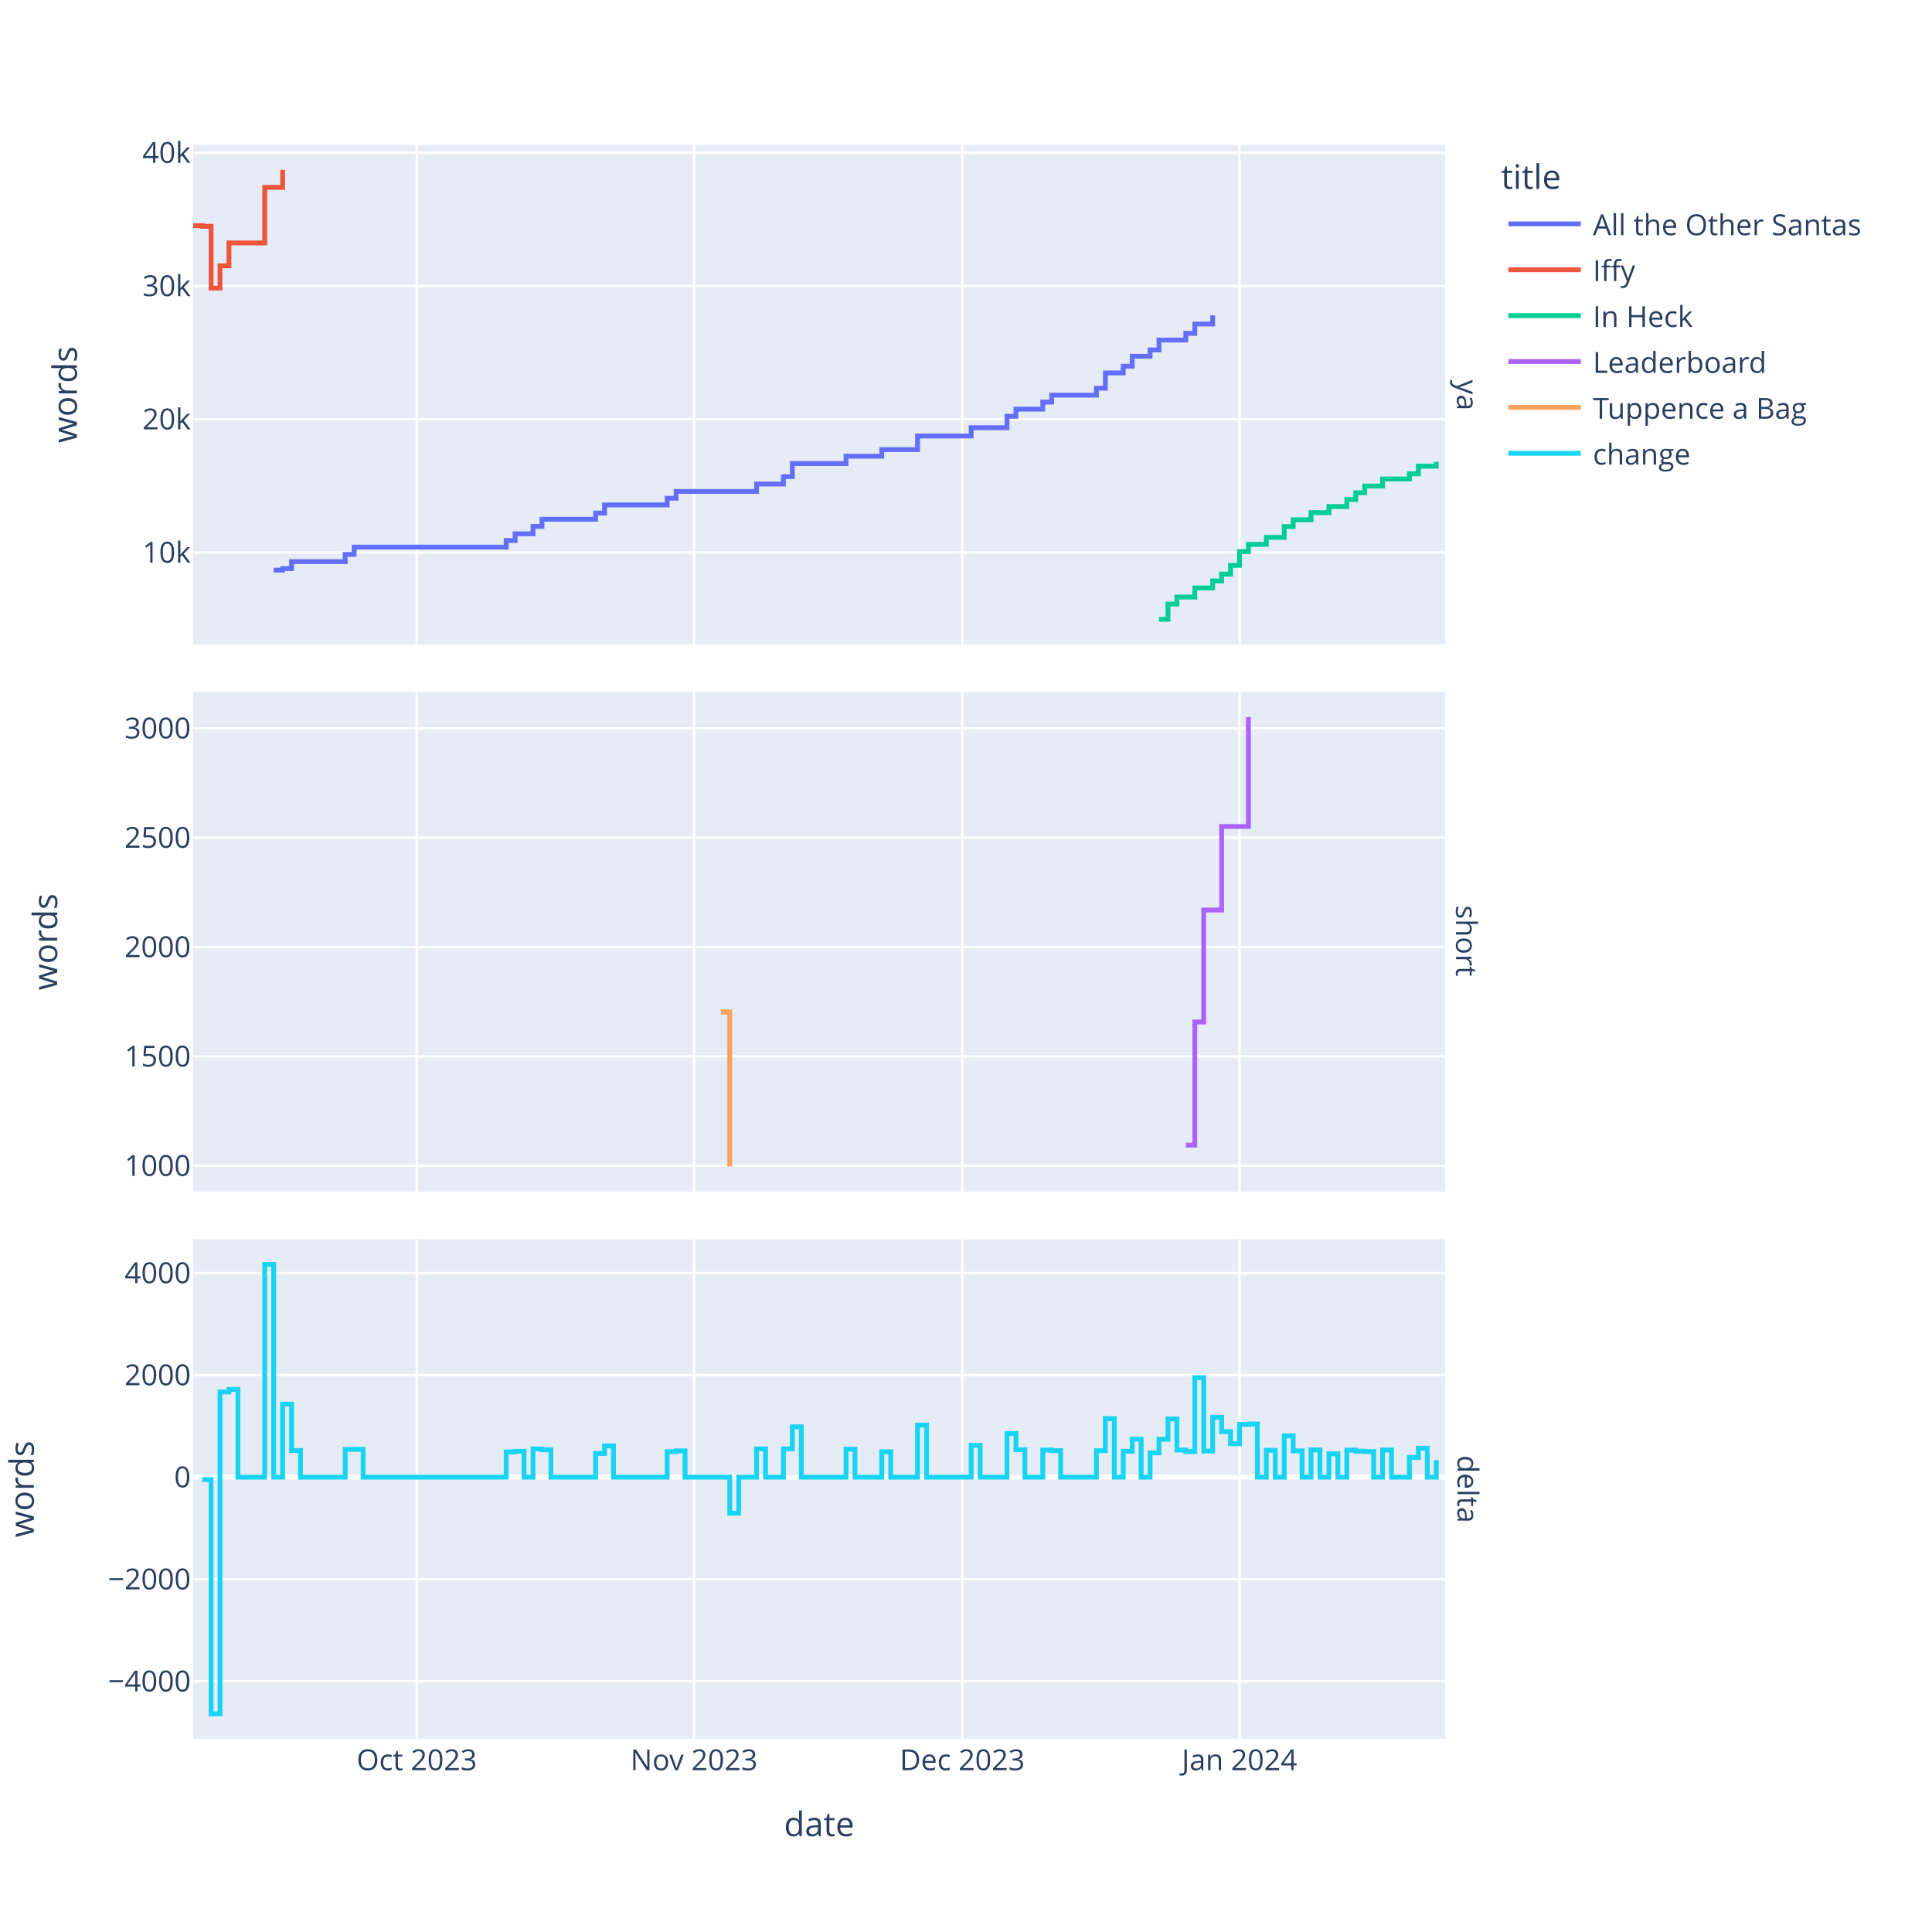
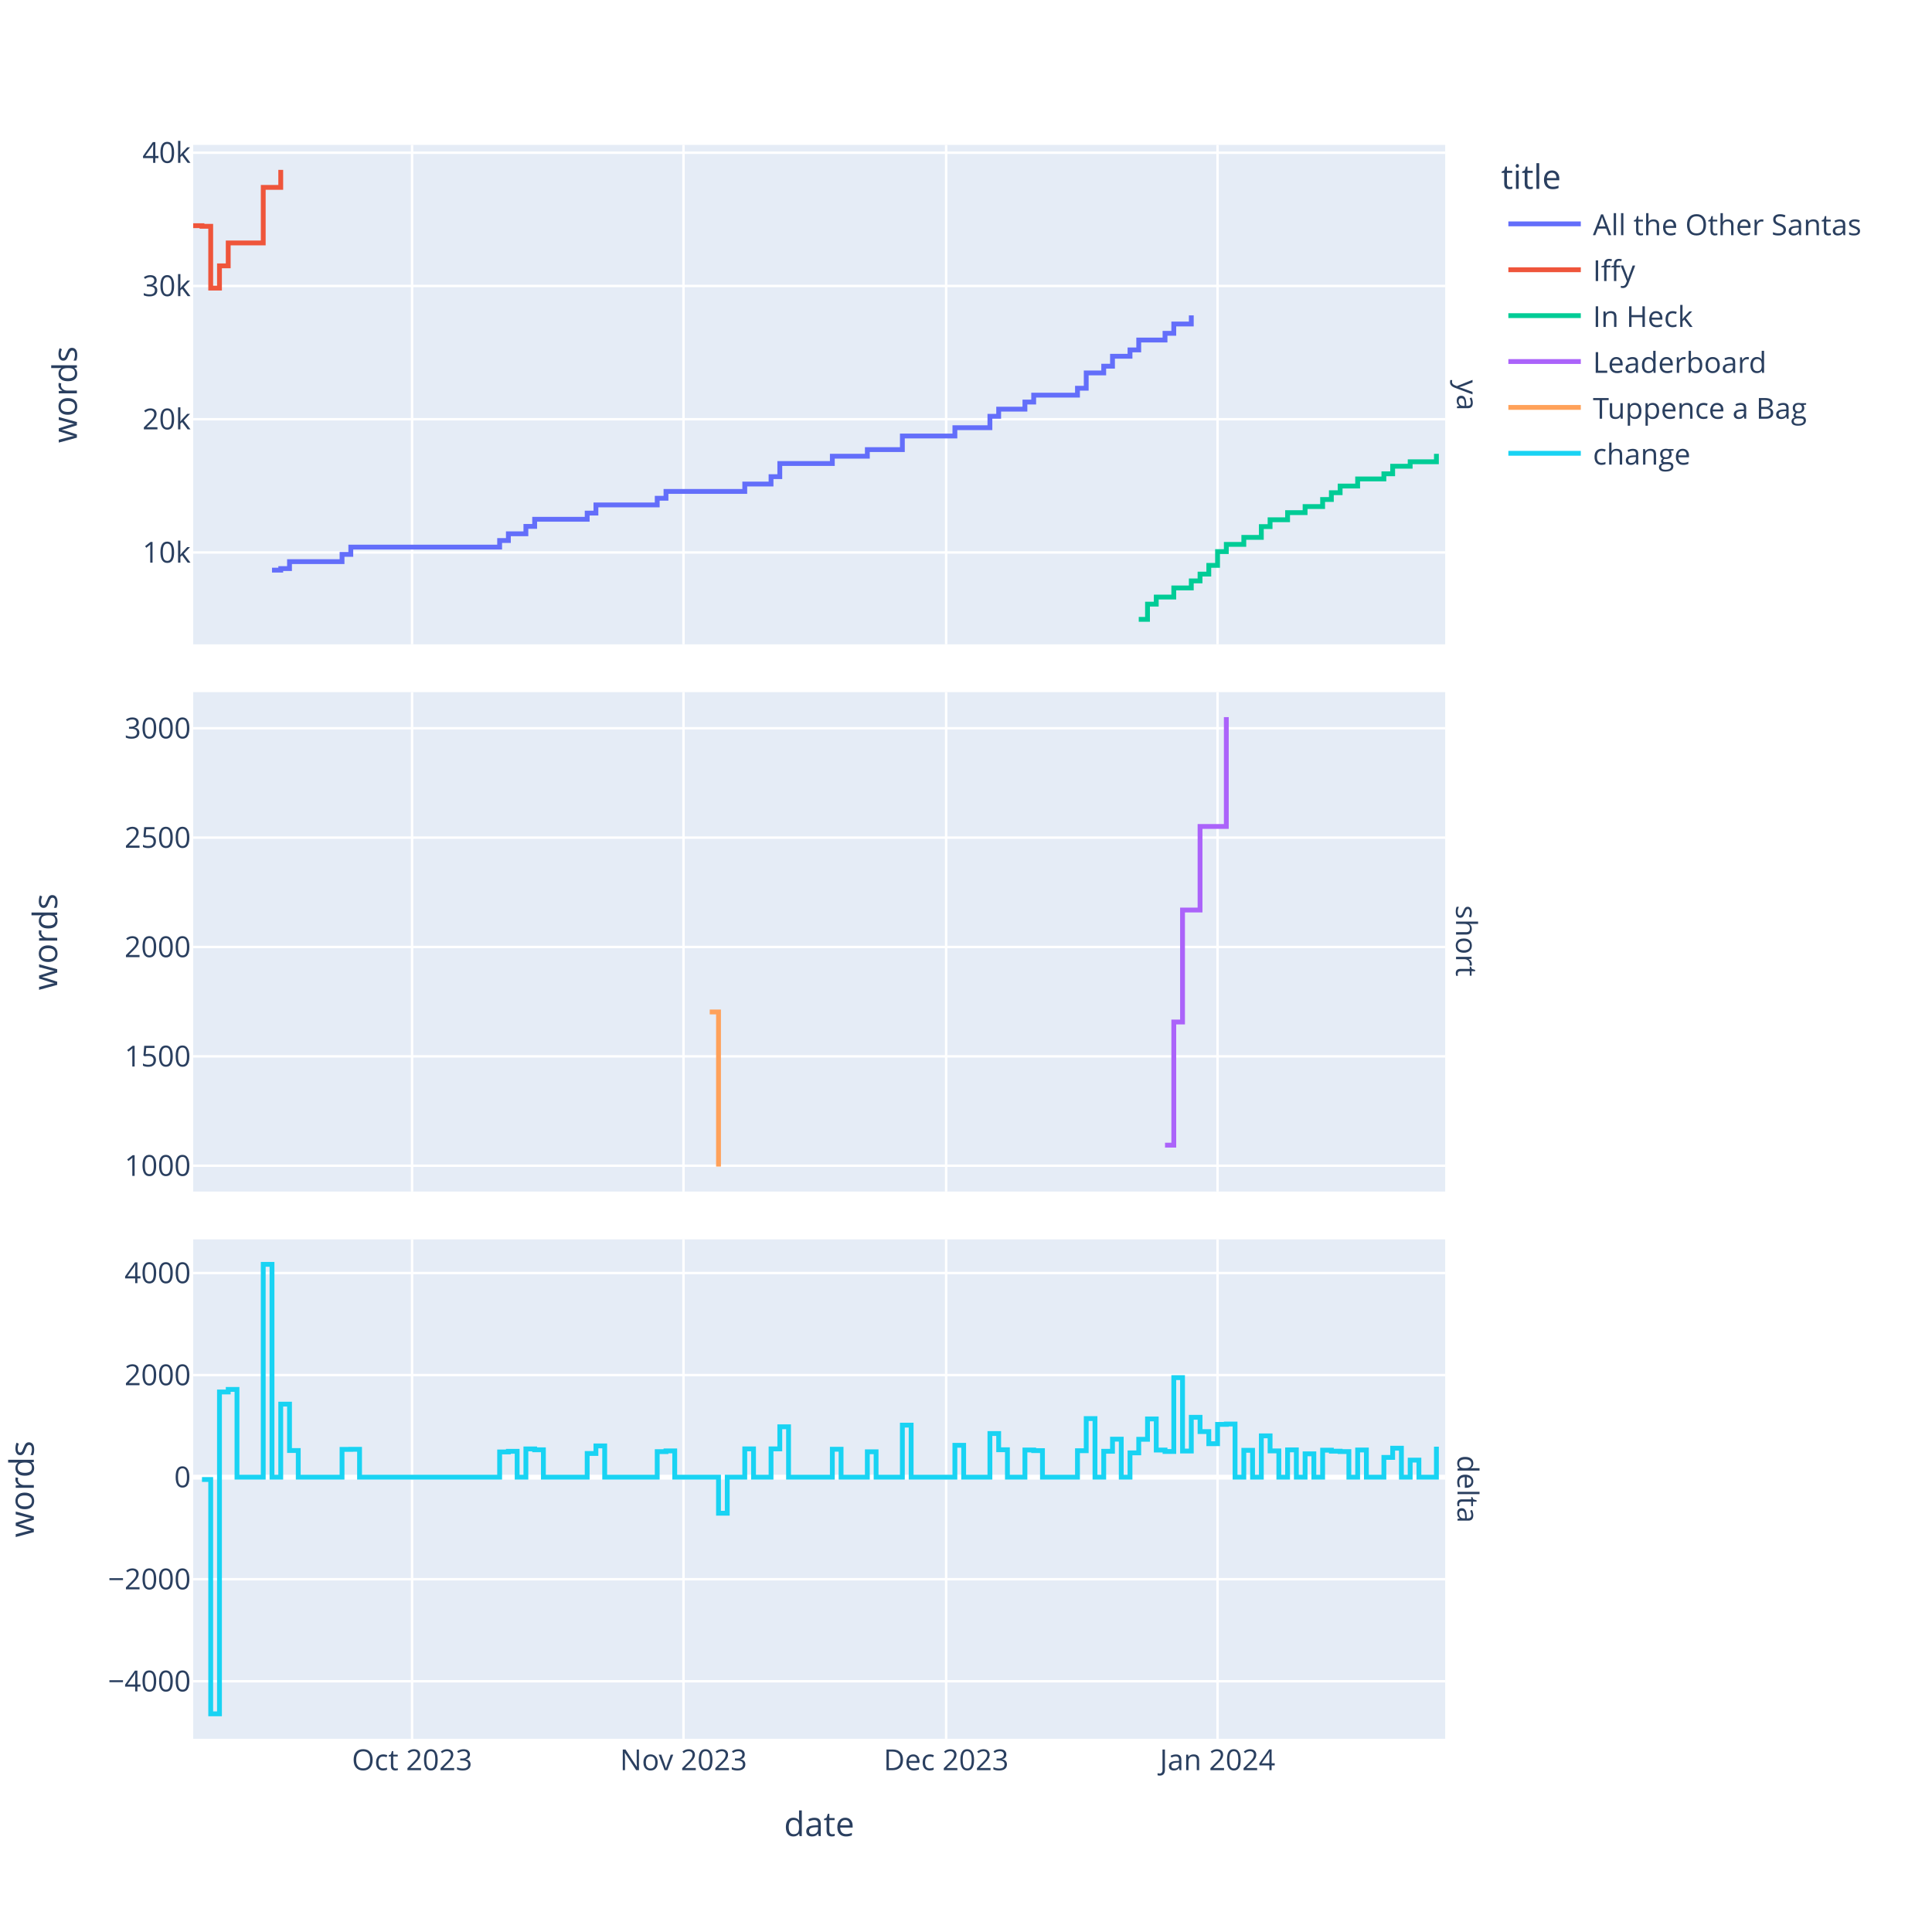
<svg xmlns="http://www.w3.org/2000/svg" class="main-svg" width="800" height="800" style="" viewBox="0 0 800 800">
  <rect x="0" y="0" width="800" height="800" style="fill: rgb(255, 255, 255); fill-opacity: 1;" />
-   <defs id="defs-8517df">
+   <defs id="defs-324098">
    <g class="clips">
-       <clipPath id="clip8517dfxyplot" class="plotclip">
+       <clipPath id="clip324098xyplot" class="plotclip">
        <rect width="518.42" height="206.8" />
      </clipPath>
-       <clipPath id="clip8517dfx2y2plot" class="plotclip">
+       <clipPath id="clip324098x2y2plot" class="plotclip">
        <rect width="518.42" height="206.8" />
      </clipPath>
-       <clipPath id="clip8517dfx3y3plot" class="plotclip">
+       <clipPath id="clip324098x3y3plot" class="plotclip">
        <rect width="518.42" height="206.8" />
      </clipPath>
-       <clipPath class="axesclip" id="clip8517dfx">
+       <clipPath class="axesclip" id="clip324098x">
        <rect x="80" y="0" width="518.42" height="800" />
      </clipPath>
-       <clipPath class="axesclip" id="clip8517dfy">
+       <clipPath class="axesclip" id="clip324098y">
        <rect x="0" y="513.2" width="800" height="206.8" />
      </clipPath>
-       <clipPath class="axesclip" id="clip8517dfxy">
+       <clipPath class="axesclip" id="clip324098xy">
        <rect x="80" y="513.2" width="518.42" height="206.8" />
      </clipPath>
-       <clipPath class="axesclip" id="clip8517dfy2">
+       <clipPath class="axesclip" id="clip324098y2">
        <rect x="0" y="286.6" width="800" height="206.8" />
      </clipPath>
-       <clipPath class="axesclip" id="clip8517dfxy2">
+       <clipPath class="axesclip" id="clip324098xy2">
        <rect x="80" y="286.6" width="518.42" height="206.8" />
      </clipPath>
-       <clipPath class="axesclip" id="clip8517dfy3">
+       <clipPath class="axesclip" id="clip324098y3">
        <rect x="0" y="60" width="800" height="206.8" />
      </clipPath>
-       <clipPath class="axesclip" id="clip8517dfxy3">
+       <clipPath class="axesclip" id="clip324098xy3">
        <rect x="80" y="60" width="518.42" height="206.8" />
      </clipPath>
-       <clipPath class="axesclip" id="clip8517dfx2">
+       <clipPath class="axesclip" id="clip324098x2">
        <rect x="80" y="0" width="518.42" height="800" />
      </clipPath>
-       <clipPath class="axesclip" id="clip8517dfx2y">
+       <clipPath class="axesclip" id="clip324098x2y">
        <rect x="80" y="513.2" width="518.42" height="206.8" />
      </clipPath>
-       <clipPath class="axesclip" id="clip8517dfx2y2">
+       <clipPath class="axesclip" id="clip324098x2y2">
        <rect x="80" y="286.6" width="518.42" height="206.8" />
      </clipPath>
-       <clipPath class="axesclip" id="clip8517dfx2y3">
+       <clipPath class="axesclip" id="clip324098x2y3">
        <rect x="80" y="60" width="518.42" height="206.8" />
      </clipPath>
-       <clipPath class="axesclip" id="clip8517dfx3">
+       <clipPath class="axesclip" id="clip324098x3">
        <rect x="80" y="0" width="518.42" height="800" />
      </clipPath>
-       <clipPath class="axesclip" id="clip8517dfx3y">
+       <clipPath class="axesclip" id="clip324098x3y">
        <rect x="80" y="513.2" width="518.42" height="206.8" />
      </clipPath>
-       <clipPath class="axesclip" id="clip8517dfx3y2">
+       <clipPath class="axesclip" id="clip324098x3y2">
        <rect x="80" y="286.6" width="518.42" height="206.8" />
      </clipPath>
-       <clipPath class="axesclip" id="clip8517dfx3y3">
+       <clipPath class="axesclip" id="clip324098x3y3">
        <rect x="80" y="60" width="518.42" height="206.8" />
      </clipPath>
    </g>
    <g class="gradients" />
    <g class="patterns" />
  </defs>
  <g class="bglayer">
    <rect class="bg" x="80" y="513.2" width="518.42" height="206.8" style="fill: rgb(229, 236, 246); fill-opacity: 1; stroke-width: 0;" />
    <rect class="bg" x="80" y="286.6" width="518.42" height="206.8" style="fill: rgb(229, 236, 246); fill-opacity: 1; stroke-width: 0;" />
    <rect class="bg" x="80" y="60" width="518.42" height="206.8" style="fill: rgb(229, 236, 246); fill-opacity: 1; stroke-width: 0;" />
  </g>
  <g class="layer-below">
    <g class="imagelayer" />
    <g class="shapelayer" />
  </g>
  <g class="cartesianlayer">
    <g class="subplot xy">
      <g class="layer-subplot">
        <g class="shapelayer" />
        <g class="imagelayer" />
      </g>
      <g class="minor-gridlayer">
        <g class="x" />
        <g class="y" />
      </g>
      <g class="gridlayer">
        <g class="x">
-           <path class="xgrid crisp" transform="translate(172.57,0)" d="M0,513.2v206.8" style="stroke: rgb(255, 255, 255); stroke-opacity: 1; stroke-width: 1px;" />
-           <path class="xgrid crisp" transform="translate(287.37,0)" d="M0,513.2v206.8" style="stroke: rgb(255, 255, 255); stroke-opacity: 1; stroke-width: 1px;" />
-           <path class="xgrid crisp" transform="translate(398.46,0)" d="M0,513.2v206.8" style="stroke: rgb(255, 255, 255); stroke-opacity: 1; stroke-width: 1px;" />
-           <path class="xgrid crisp" transform="translate(513.25,0)" d="M0,513.2v206.8" style="stroke: rgb(255, 255, 255); stroke-opacity: 1; stroke-width: 1px;" />
+           <path class="xgrid crisp" transform="translate(170.63,0)" d="M0,513.2v206.8" style="stroke: rgb(255, 255, 255); stroke-opacity: 1; stroke-width: 1px;" />
+           <path class="xgrid crisp" transform="translate(283.02,0)" d="M0,513.2v206.8" style="stroke: rgb(255, 255, 255); stroke-opacity: 1; stroke-width: 1px;" />
+           <path class="xgrid crisp" transform="translate(391.78,0)" d="M0,513.2v206.8" style="stroke: rgb(255, 255, 255); stroke-opacity: 1; stroke-width: 1px;" />
+           <path class="xgrid crisp" transform="translate(504.16,0)" d="M0,513.2v206.8" style="stroke: rgb(255, 255, 255); stroke-opacity: 1; stroke-width: 1px;" />
        </g>
        <g class="y">
          <path class="ygrid crisp" transform="translate(0,696.18)" d="M80,0h518.42" style="stroke: rgb(255, 255, 255); stroke-opacity: 1; stroke-width: 1px;" />
          <path class="ygrid crisp" transform="translate(0,653.92)" d="M80,0h518.42" style="stroke: rgb(255, 255, 255); stroke-opacity: 1; stroke-width: 1px;" />
          <path class="ygrid crisp" transform="translate(0,569.39)" d="M80,0h518.42" style="stroke: rgb(255, 255, 255); stroke-opacity: 1; stroke-width: 1px;" />
          <path class="ygrid crisp" transform="translate(0,527.13)" d="M80,0h518.42" style="stroke: rgb(255, 255, 255); stroke-opacity: 1; stroke-width: 1px;" />
        </g>
      </g>
      <g class="zerolinelayer">
        <path class="yzl zl crisp" transform="translate(0,611.66)" d="M80,0h518.42" style="stroke: rgb(255, 255, 255); stroke-opacity: 1; stroke-width: 2px;" />
      </g>
      <path class="xlines-below" />
      <path class="ylines-below" />
      <g class="overlines-below" />
      <g class="xaxislayer-below" />
      <g class="yaxislayer-below" />
      <g class="overaxes-below" />
-       <g class="plot" transform="translate(80,513.2)" clip-path="url(#clip8517dfxyplot)">
+       <g class="plot" transform="translate(80,513.2)" clip-path="url(#clip324098xyplot)">
        <g class="scatterlayer mlayer">
-           <g class="trace scatter trace7a2081" style="stroke-miterlimit: 2; opacity: 1;">
-             <g class="fills" />
-             <g class="errorbars" />
-             <g class="lines">
-               <path class="js-line" d="M3.7,99.43H7.41V196.46H11.11V63.19H14.81V62.13H18.51V98.46H22.22V98.46H25.92V98.46H29.62V10.34H33.33V98.46H37.03V68.22H40.73V87.43H44.44V98.46H48.14V98.46H51.84V98.46H55.54V98.46H59.25V98.46H62.95V86.96H66.65V86.92H70.36V98.46H74.06V98.46H77.76V98.46H81.47V98.46H85.17V98.46H88.87V98.46H92.57V98.46H96.28V98.46H99.98V98.46H103.68V98.46H107.39V98.46H111.09V98.46H114.79V98.46H118.5V98.46H122.2V98.46H125.9V98.46H129.6V88.02H133.31V87.76H137.01V98.46H140.71V86.77H144.42V87.13H148.12V98.46H151.82V98.46H155.53V98.46H159.23V98.46H162.93V98.46H166.63V88.65H170.34V85.52H174.04V98.46H177.74V98.46H181.45V98.46H185.15V98.46H188.85V98.46H192.56V98.46H196.26V87.89H199.96V87.59H203.67V98.46H207.37V98.46H211.07V98.46H214.77V98.46H218.48V98.46H222.18V113.39H225.88V98.46H229.59V98.46H233.29V86.75H236.99V98.46H240.7V98.46H244.4V86.75H248.1V77.6H251.8V98.46H255.51V98.46H259.21V98.46H262.91V98.46H266.62V98.46H270.32V86.9H274.02V98.46H277.73V98.46H281.43V98.46H285.13V87.95H288.83V98.46H292.54V98.46H296.24V98.46H299.94V76.92H303.65V98.46H307.35V98.46H311.05V98.46H314.76V98.46H318.46V98.46H322.16V85.27H325.86V98.46H329.57V98.46H333.27V98.46H336.97V80.39H340.68V87.11H344.38V98.46H348.08V98.46H351.79V87.21H355.49V87.47H359.19V98.46H362.89V98.46H366.6V98.46H370.3V98.46H374V87.51H377.71V74.2H381.41V98.46H385.11V87.74H388.82V82.73H392.52V98.46H396.22V88.4H399.92V82.78H403.63V74.35H407.33V87.23H411.03V87.83H414.74V57.25H418.44V87.64H422.14V73.67H425.85V79.59H429.55V84.61H433.25V76.61H436.95V76.46H440.66V98.46H444.36V87.34H448.06V98.46H451.77V81.36H455.47V87.59H459.17V98.46H462.88V87.17H466.58V98.46H470.28V88.8H473.98V98.46H477.69V87.28H481.39V87.7H485.09V87.87H488.8V98.46H492.5V87.21H496.2V98.46H499.9V98.46H503.61V90.28H507.31V86.47H511.01V98.46H514.72V91.4" style="vector-effect: non-scaling-stroke; fill: none; stroke: rgb(25, 211, 243); stroke-opacity: 1; stroke-width: 2px; opacity: 1;" />
+           <g class="trace scatter trace753e9a" style="stroke-miterlimit: 2; opacity: 1;">
+             <g class="fills" />
+             <g class="errorbars" />
+             <g class="lines">
+               <path class="js-line" d="M3.63,99.43H7.25V196.46H10.88V63.19H14.5V62.13H18.13V98.46H21.75V98.46H25.38V98.46H29V10.34H32.63V98.46H36.25V68.22H39.88V87.43H43.5V98.46H47.13V98.46H50.75V98.46H54.38V98.46H58.01V98.46H61.63V86.96H65.26V86.92H68.88V98.46H72.51V98.46H76.13V98.46H79.76V98.46H83.38V98.46H87.01V98.46H90.63V98.46H94.26V98.46H97.88V98.46H101.51V98.46H105.13V98.46H108.76V98.46H112.38V98.46H116.01V98.46H119.64V98.46H123.26V98.46H126.89V88.02H130.51V87.76H134.14V98.46H137.76V86.77H141.39V87.13H145.01V98.46H148.64V98.46H152.26V98.46H155.89V98.46H159.51V98.46H163.14V88.65H166.76V85.52H170.39V98.46H174.02V98.46H177.64V98.46H181.27V98.46H184.89V98.46H188.52V98.46H192.14V87.89H195.77V87.59H199.39V98.46H203.02V98.46H206.64V98.46H210.27V98.46H213.89V98.46H217.52V113.39H221.14V98.46H224.77V98.46H228.39V86.75H232.02V98.46H235.65V98.46H239.27V86.75H242.9V77.6H246.52V98.46H250.15V98.46H253.77V98.46H257.4V98.46H261.02V98.46H264.65V86.9H268.27V98.46H271.9V98.46H275.52V98.46H279.15V87.95H282.77V98.46H286.4V98.46H290.03V98.46H293.65V76.92H297.28V98.46H300.9V98.46H304.53V98.46H308.15V98.46H311.78V98.46H315.4V85.27H319.03V98.46H322.65V98.46H326.28V98.46H329.9V80.39H333.53V87.11H337.15V98.46H340.78V98.46H344.4V87.21H348.03V87.47H351.66V98.46H355.28V98.46H358.91V98.46H362.53V98.46H366.16V87.51H369.78V74.2H373.41V98.46H377.03V87.74H380.66V82.73H384.28V98.46H387.91V88.4H391.53V82.78H395.16V74.35H398.78V87.23H402.41V87.83H406.04V57.25H409.66V87.64H413.29V73.67H416.91V79.59H420.54V84.61H424.16V76.61H427.79V76.46H431.41V98.46H435.04V87.34H438.66V98.46H442.29V81.36H445.91V87.59H449.54V98.46H453.16V87.17H456.79V98.46H460.41V88.8H464.04V98.46H467.67V87.28H471.29V87.7H474.92V87.87H478.54V98.46H482.17V87.21H485.79V98.46H489.42V98.46H493.04V90.28H496.67V86.47H500.29V98.46H503.92V91.4H507.54V98.46H511.17V98.46H514.79V85.84" style="vector-effect: non-scaling-stroke; fill: none; stroke: rgb(25, 211, 243); stroke-opacity: 1; stroke-width: 2px; opacity: 1;" />
            </g>
            <g class="points" />
            <g class="text" />
          </g>
        </g>
      </g>
      <g class="overplot" />
      <path class="xlines-above crisp" d="M0,0" style="fill: none;" />
      <path class="ylines-above crisp" d="M0,0" style="fill: none;" />
      <g class="overlines-above" />
      <g class="xaxislayer-above">
        <g class="xtick">
-           <text text-anchor="middle" x="0" y="733" transform="translate(172.57,0)" style="font-family: 'Open Sans', verdana, arial, sans-serif; font-size: 12px; fill: rgb(42, 63, 95); fill-opacity: 1; white-space: pre; opacity: 1;">Oct 2023</text>
+           <text text-anchor="middle" x="0" y="733" transform="translate(170.63,0)" style="font-family: 'Open Sans', verdana, arial, sans-serif; font-size: 12px; fill: rgb(42, 63, 95); fill-opacity: 1; white-space: pre; opacity: 1;">Oct 2023</text>
        </g>
        <g class="xtick">
-           <text text-anchor="middle" x="0" y="733" style="font-family: 'Open Sans', verdana, arial, sans-serif; font-size: 12px; fill: rgb(42, 63, 95); fill-opacity: 1; white-space: pre; opacity: 1;" transform="translate(287.37,0)">Nov 2023</text>
+           <text text-anchor="middle" x="0" y="733" style="font-family: 'Open Sans', verdana, arial, sans-serif; font-size: 12px; fill: rgb(42, 63, 95); fill-opacity: 1; white-space: pre; opacity: 1;" transform="translate(283.02,0)">Nov 2023</text>
        </g>
        <g class="xtick">
-           <text text-anchor="middle" x="0" y="733" style="font-family: 'Open Sans', verdana, arial, sans-serif; font-size: 12px; fill: rgb(42, 63, 95); fill-opacity: 1; white-space: pre; opacity: 1;" transform="translate(398.46,0)">Dec 2023</text>
+           <text text-anchor="middle" x="0" y="733" style="font-family: 'Open Sans', verdana, arial, sans-serif; font-size: 12px; fill: rgb(42, 63, 95); fill-opacity: 1; white-space: pre; opacity: 1;" transform="translate(391.78,0)">Dec 2023</text>
        </g>
        <g class="xtick">
-           <text text-anchor="middle" x="0" y="733" style="font-family: 'Open Sans', verdana, arial, sans-serif; font-size: 12px; fill: rgb(42, 63, 95); fill-opacity: 1; white-space: pre; opacity: 1;" transform="translate(513.25,0)">Jan 2024</text>
+           <text text-anchor="middle" x="0" y="733" style="font-family: 'Open Sans', verdana, arial, sans-serif; font-size: 12px; fill: rgb(42, 63, 95); fill-opacity: 1; white-space: pre; opacity: 1;" transform="translate(504.16,0)">Jan 2024</text>
        </g>
      </g>
      <g class="yaxislayer-above">
        <g class="ytick">
          <text text-anchor="end" x="79" y="4.2" transform="translate(0,696.18)" style="font-family: 'Open Sans', verdana, arial, sans-serif; font-size: 12px; fill: rgb(42, 63, 95); fill-opacity: 1; white-space: pre; opacity: 1;">−4000</text>
        </g>
        <g class="ytick">
          <text text-anchor="end" x="79" y="4.2" style="font-family: 'Open Sans', verdana, arial, sans-serif; font-size: 12px; fill: rgb(42, 63, 95); fill-opacity: 1; white-space: pre; opacity: 1;" transform="translate(0,653.92)">−2000</text>
        </g>
        <g class="ytick">
          <text text-anchor="end" x="79" y="4.2" style="font-family: 'Open Sans', verdana, arial, sans-serif; font-size: 12px; fill: rgb(42, 63, 95); fill-opacity: 1; white-space: pre; opacity: 1;" transform="translate(0,611.66)">0</text>
        </g>
        <g class="ytick">
          <text text-anchor="end" x="79" y="4.2" style="font-family: 'Open Sans', verdana, arial, sans-serif; font-size: 12px; fill: rgb(42, 63, 95); fill-opacity: 1; white-space: pre; opacity: 1;" transform="translate(0,569.39)">2000</text>
        </g>
        <g class="ytick">
          <text text-anchor="end" x="79" y="4.2" style="font-family: 'Open Sans', verdana, arial, sans-serif; font-size: 12px; fill: rgb(42, 63, 95); fill-opacity: 1; white-space: pre; opacity: 1;" transform="translate(0,527.13)">4000</text>
        </g>
      </g>
      <g class="overaxes-above" />
    </g>
    <g class="subplot x2y2">
      <g class="layer-subplot">
        <g class="shapelayer" />
        <g class="imagelayer" />
      </g>
      <g class="minor-gridlayer">
        <g class="x2" />
        <g class="y2" />
      </g>
      <g class="gridlayer">
        <g class="x2">
-           <path class="x2grid crisp" transform="translate(172.57,0)" d="M0,286.6v206.8" style="stroke: rgb(255, 255, 255); stroke-opacity: 1; stroke-width: 1px;" />
-           <path class="x2grid crisp" transform="translate(287.37,0)" d="M0,286.6v206.8" style="stroke: rgb(255, 255, 255); stroke-opacity: 1; stroke-width: 1px;" />
-           <path class="x2grid crisp" transform="translate(398.46,0)" d="M0,286.6v206.8" style="stroke: rgb(255, 255, 255); stroke-opacity: 1; stroke-width: 1px;" />
-           <path class="x2grid crisp" transform="translate(513.25,0)" d="M0,286.6v206.8" style="stroke: rgb(255, 255, 255); stroke-opacity: 1; stroke-width: 1px;" />
+           <path class="x2grid crisp" transform="translate(170.63,0)" d="M0,286.6v206.8" style="stroke: rgb(255, 255, 255); stroke-opacity: 1; stroke-width: 1px;" />
+           <path class="x2grid crisp" transform="translate(283.02,0)" d="M0,286.6v206.8" style="stroke: rgb(255, 255, 255); stroke-opacity: 1; stroke-width: 1px;" />
+           <path class="x2grid crisp" transform="translate(391.78,0)" d="M0,286.6v206.8" style="stroke: rgb(255, 255, 255); stroke-opacity: 1; stroke-width: 1px;" />
+           <path class="x2grid crisp" transform="translate(504.16,0)" d="M0,286.6v206.8" style="stroke: rgb(255, 255, 255); stroke-opacity: 1; stroke-width: 1px;" />
        </g>
        <g class="y2">
          <path class="y2grid crisp" transform="translate(0,482.7)" d="M80,0h518.42" style="stroke: rgb(255, 255, 255); stroke-opacity: 1; stroke-width: 1px;" />
          <path class="y2grid crisp" transform="translate(0,437.41)" d="M80,0h518.42" style="stroke: rgb(255, 255, 255); stroke-opacity: 1; stroke-width: 1px;" />
          <path class="y2grid crisp" transform="translate(0,392.13)" d="M80,0h518.42" style="stroke: rgb(255, 255, 255); stroke-opacity: 1; stroke-width: 1px;" />
          <path class="y2grid crisp" transform="translate(0,346.84)" d="M80,0h518.42" style="stroke: rgb(255, 255, 255); stroke-opacity: 1; stroke-width: 1px;" />
          <path class="y2grid crisp" transform="translate(0,301.56)" d="M80,0h518.42" style="stroke: rgb(255, 255, 255); stroke-opacity: 1; stroke-width: 1px;" />
        </g>
      </g>
      <g class="zerolinelayer" />
      <path class="xlines-below" />
      <path class="ylines-below" />
      <g class="overlines-below" />
      <g class="xaxislayer-below" />
      <g class="yaxislayer-below" />
      <g class="overaxes-below" />
-       <g class="plot" transform="translate(80,286.6)" clip-path="url(#clip8517dfx2y2plot)">
+       <g class="plot" transform="translate(80,286.6)" clip-path="url(#clip324098x2y2plot)">
        <g class="scatterlayer mlayer">
-           <g class="trace scatter trace5ada0b" style="stroke-miterlimit: 2; opacity: 1;">
-             <g class="fills" />
-             <g class="errorbars" />
-             <g class="lines">
-               <path class="js-line" d="M411.03,187.58H414.74V136.59H418.44V90.22H425.85V55.62H436.95V10.34" style="vector-effect: non-scaling-stroke; fill: none; stroke: rgb(171, 99, 250); stroke-opacity: 1; stroke-width: 2px; opacity: 1;" />
-             </g>
-             <g class="points" />
-             <g class="text" />
-           </g>
-           <g class="trace scatter tracea29d88" style="stroke-miterlimit: 2; opacity: 1;">
-             <g class="fills" />
-             <g class="errorbars" />
-             <g class="lines">
-               <path class="js-line" d="M218.48,132.43H222.18V196.46" style="vector-effect: non-scaling-stroke; fill: none; stroke: rgb(255, 161, 90); stroke-opacity: 1; stroke-width: 2px; opacity: 1;" />
+           <g class="trace scatter trace88ca7b" style="stroke-miterlimit: 2; opacity: 1;">
+             <g class="fills" />
+             <g class="errorbars" />
+             <g class="lines">
+               <path class="js-line" d="M402.41,187.58H406.04V136.59H409.66V90.22H416.91V55.62H427.79V10.34" style="vector-effect: non-scaling-stroke; fill: none; stroke: rgb(171, 99, 250); stroke-opacity: 1; stroke-width: 2px; opacity: 1;" />
+             </g>
+             <g class="points" />
+             <g class="text" />
+           </g>
+           <g class="trace scatter trace315e1c" style="stroke-miterlimit: 2; opacity: 1;">
+             <g class="fills" />
+             <g class="errorbars" />
+             <g class="lines">
+               <path class="js-line" d="M213.89,132.43H217.52V196.46" style="vector-effect: non-scaling-stroke; fill: none; stroke: rgb(255, 161, 90); stroke-opacity: 1; stroke-width: 2px; opacity: 1;" />
            </g>
            <g class="points" />
            <g class="text" />
          </g>
        </g>
      </g>
      <g class="overplot" />
      <path class="xlines-above crisp" d="M0,0" style="fill: none;" />
      <path class="ylines-above crisp" d="M0,0" style="fill: none;" />
      <g class="overlines-above" />
      <g class="xaxislayer-above" />
      <g class="yaxislayer-above">
        <g class="y2tick">
          <text text-anchor="end" x="79" y="4.2" transform="translate(0,482.7)" style="font-family: 'Open Sans', verdana, arial, sans-serif; font-size: 12px; fill: rgb(42, 63, 95); fill-opacity: 1; white-space: pre; opacity: 1;">1000</text>
        </g>
        <g class="y2tick">
          <text text-anchor="end" x="79" y="4.2" style="font-family: 'Open Sans', verdana, arial, sans-serif; font-size: 12px; fill: rgb(42, 63, 95); fill-opacity: 1; white-space: pre; opacity: 1;" transform="translate(0,437.41)">1500</text>
        </g>
        <g class="y2tick">
          <text text-anchor="end" x="79" y="4.2" style="font-family: 'Open Sans', verdana, arial, sans-serif; font-size: 12px; fill: rgb(42, 63, 95); fill-opacity: 1; white-space: pre; opacity: 1;" transform="translate(0,392.13)">2000</text>
        </g>
        <g class="y2tick">
          <text text-anchor="end" x="79" y="4.2" style="font-family: 'Open Sans', verdana, arial, sans-serif; font-size: 12px; fill: rgb(42, 63, 95); fill-opacity: 1; white-space: pre; opacity: 1;" transform="translate(0,346.84)">2500</text>
        </g>
        <g class="y2tick">
          <text text-anchor="end" x="79" y="4.2" style="font-family: 'Open Sans', verdana, arial, sans-serif; font-size: 12px; fill: rgb(42, 63, 95); fill-opacity: 1; white-space: pre; opacity: 1;" transform="translate(0,301.56)">3000</text>
        </g>
      </g>
      <g class="overaxes-above" />
    </g>
    <g class="subplot x3y3">
      <g class="layer-subplot">
        <g class="shapelayer" />
        <g class="imagelayer" />
      </g>
      <g class="minor-gridlayer">
        <g class="x3" />
        <g class="y3" />
      </g>
      <g class="gridlayer">
        <g class="x3">
-           <path class="x3grid crisp" transform="translate(172.57,0)" d="M0,60v206.8" style="stroke: rgb(255, 255, 255); stroke-opacity: 1; stroke-width: 1px;" />
-           <path class="x3grid crisp" transform="translate(287.37,0)" d="M0,60v206.8" style="stroke: rgb(255, 255, 255); stroke-opacity: 1; stroke-width: 1px;" />
-           <path class="x3grid crisp" transform="translate(398.46,0)" d="M0,60v206.8" style="stroke: rgb(255, 255, 255); stroke-opacity: 1; stroke-width: 1px;" />
-           <path class="x3grid crisp" transform="translate(513.25,0)" d="M0,60v206.8" style="stroke: rgb(255, 255, 255); stroke-opacity: 1; stroke-width: 1px;" />
+           <path class="x3grid crisp" transform="translate(170.63,0)" d="M0,60v206.8" style="stroke: rgb(255, 255, 255); stroke-opacity: 1; stroke-width: 1px;" />
+           <path class="x3grid crisp" transform="translate(283.02,0)" d="M0,60v206.8" style="stroke: rgb(255, 255, 255); stroke-opacity: 1; stroke-width: 1px;" />
+           <path class="x3grid crisp" transform="translate(391.78,0)" d="M0,60v206.8" style="stroke: rgb(255, 255, 255); stroke-opacity: 1; stroke-width: 1px;" />
+           <path class="x3grid crisp" transform="translate(504.16,0)" d="M0,60v206.8" style="stroke: rgb(255, 255, 255); stroke-opacity: 1; stroke-width: 1px;" />
        </g>
        <g class="y3">
          <path class="y3grid crisp" transform="translate(0,228.77)" d="M80,0h518.42" style="stroke: rgb(255, 255, 255); stroke-opacity: 1; stroke-width: 1px;" />
          <path class="y3grid crisp" transform="translate(0,173.59)" d="M80,0h518.42" style="stroke: rgb(255, 255, 255); stroke-opacity: 1; stroke-width: 1px;" />
          <path class="y3grid crisp" transform="translate(0,118.41)" d="M80,0h518.42" style="stroke: rgb(255, 255, 255); stroke-opacity: 1; stroke-width: 1px;" />
          <path class="y3grid crisp" transform="translate(0,63.24)" d="M80,0h518.42" style="stroke: rgb(255, 255, 255); stroke-opacity: 1; stroke-width: 1px;" />
        </g>
      </g>
      <g class="zerolinelayer" />
      <path class="xlines-below" />
      <path class="ylines-below" />
      <g class="overlines-below" />
      <g class="xaxislayer-below" />
      <g class="yaxislayer-below" />
      <g class="overaxes-below" />
-       <g class="plot" transform="translate(80,60)" clip-path="url(#clip8517dfx3y3plot)">
+       <g class="plot" transform="translate(80,60)" clip-path="url(#clip324098x3y3plot)">
        <g class="scatterlayer mlayer">
-           <g class="trace scatter trace12de52" style="stroke-miterlimit: 2; opacity: 1;">
-             <g class="fills" />
-             <g class="errorbars" />
-             <g class="lines">
-               <path class="js-line" d="M33.33,176.08H37.03V175.44H40.73V172.56H62.95V169.56H66.65V166.54H129.6V163.82H133.31V161.03H140.71V157.97H144.42V155.02H166.63V152.46H170.34V149.08H196.26V146.32H199.96V143.49H233.29V140.43H244.4V137.37H248.1V131.93H270.32V128.91H285.13V126.17H299.94V120.54H322.16V117.1H336.97V112.38H340.68V109.42H351.79V106.48H355.49V103.62H374V100.76H377.71V94.42H385.11V91.63H388.82V87.52H396.22V84.89H399.92V80.8H411.03V78.02H414.74V74.16H422.14V70.59" style="vector-effect: non-scaling-stroke; fill: none; stroke: rgb(99, 110, 250); stroke-opacity: 1; stroke-width: 2px; opacity: 1;" />
-             </g>
-             <g class="points" />
-             <g class="text" />
-           </g>
-           <g class="trace scatter tracecf7425" style="stroke-miterlimit: 2; opacity: 1;">
-             <g class="fills" />
-             <g class="errorbars" />
-             <g class="lines">
-               <path class="js-line" d="M0,33.45H3.7V33.7H7.41V59.29H11.11V50.08H14.81V40.6H29.62V17.59H37.03V10.34" style="vector-effect: non-scaling-stroke; fill: none; stroke: rgb(239, 85, 59); stroke-opacity: 1; stroke-width: 2px; opacity: 1;" />
-             </g>
-             <g class="points" />
-             <g class="text" />
-           </g>
-           <g class="trace scatter trace638186" style="stroke-miterlimit: 2; opacity: 1;">
-             <g class="fills" />
-             <g class="errorbars" />
-             <g class="lines">
-               <path class="js-line" d="M399.92,196.46H403.63V190.16H407.33V187.23H414.74V183.45H422.14V180.54H425.85V177.72H429.55V174.11H433.25V168.4H436.95V165.42H444.36V162.52H451.77V158.05H455.47V155.22H462.88V152.27H470.28V149.75H477.69V146.83H481.39V144.02H485.09V141.26H492.5V138.32H503.61V136.19H507.31V133.06H514.72V131.21" style="vector-effect: non-scaling-stroke; fill: none; stroke: rgb(0, 204, 150); stroke-opacity: 1; stroke-width: 2px; opacity: 1;" />
+           <g class="trace scatter traced5db1a" style="stroke-miterlimit: 2; opacity: 1;">
+             <g class="fills" />
+             <g class="errorbars" />
+             <g class="lines">
+               <path class="js-line" d="M32.63,176.08H36.25V175.44H39.88V172.56H61.63V169.56H65.26V166.54H126.89V163.82H130.51V161.03H137.76V157.97H141.39V155.02H163.14V152.46H166.76V149.08H192.14V146.32H195.77V143.49H228.39V140.43H239.27V137.37H242.9V131.93H264.65V128.91H279.15V126.17H293.65V120.54H315.4V117.1H329.9V112.38H333.53V109.42H344.4V106.48H348.03V103.62H366.16V100.76H369.78V94.42H377.03V91.63H380.66V87.52H387.91V84.89H391.53V80.8H402.41V78.02H406.04V74.16H413.29V70.59" style="vector-effect: non-scaling-stroke; fill: none; stroke: rgb(99, 110, 250); stroke-opacity: 1; stroke-width: 2px; opacity: 1;" />
+             </g>
+             <g class="points" />
+             <g class="text" />
+           </g>
+           <g class="trace scatter traceb8f89b" style="stroke-miterlimit: 2; opacity: 1;">
+             <g class="fills" />
+             <g class="errorbars" />
+             <g class="lines">
+               <path class="js-line" d="M0,33.45H3.63V33.7H7.25V59.29H10.88V50.08H14.5V40.6H29V17.59H36.25V10.34" style="vector-effect: non-scaling-stroke; fill: none; stroke: rgb(239, 85, 59); stroke-opacity: 1; stroke-width: 2px; opacity: 1;" />
+             </g>
+             <g class="points" />
+             <g class="text" />
+           </g>
+           <g class="trace scatter tracee870f4" style="stroke-miterlimit: 2; opacity: 1;">
+             <g class="fills" />
+             <g class="errorbars" />
+             <g class="lines">
+               <path class="js-line" d="M391.53,196.46H395.16V190.16H398.78V187.23H406.04V183.45H413.29V180.54H416.91V177.72H420.54V174.11H424.16V168.4H427.79V165.42H435.04V162.52H442.29V158.05H445.91V155.22H453.16V152.27H460.41V149.75H467.67V146.83H471.29V144.02H474.92V141.26H482.17V138.32H493.04V136.19H496.67V133.06H503.92V131.21H514.79V127.92" style="vector-effect: non-scaling-stroke; fill: none; stroke: rgb(0, 204, 150); stroke-opacity: 1; stroke-width: 2px; opacity: 1;" />
            </g>
            <g class="points" />
            <g class="text" />
          </g>
        </g>
      </g>
      <g class="overplot" />
      <path class="xlines-above crisp" d="M0,0" style="fill: none;" />
      <path class="ylines-above crisp" d="M0,0" style="fill: none;" />
      <g class="overlines-above" />
      <g class="xaxislayer-above" />
      <g class="yaxislayer-above">
        <g class="y3tick">
          <text text-anchor="end" x="79" y="4.2" transform="translate(0,228.77)" style="font-family: 'Open Sans', verdana, arial, sans-serif; font-size: 12px; fill: rgb(42, 63, 95); fill-opacity: 1; white-space: pre; opacity: 1;">10k</text>
        </g>
        <g class="y3tick">
          <text text-anchor="end" x="79" y="4.2" style="font-family: 'Open Sans', verdana, arial, sans-serif; font-size: 12px; fill: rgb(42, 63, 95); fill-opacity: 1; white-space: pre; opacity: 1;" transform="translate(0,173.59)">20k</text>
        </g>
        <g class="y3tick">
          <text text-anchor="end" x="79" y="4.2" style="font-family: 'Open Sans', verdana, arial, sans-serif; font-size: 12px; fill: rgb(42, 63, 95); fill-opacity: 1; white-space: pre; opacity: 1;" transform="translate(0,118.41)">30k</text>
        </g>
        <g class="y3tick">
          <text text-anchor="end" x="79" y="4.2" style="font-family: 'Open Sans', verdana, arial, sans-serif; font-size: 12px; fill: rgb(42, 63, 95); fill-opacity: 1; white-space: pre; opacity: 1;" transform="translate(0,63.24)">40k</text>
        </g>
      </g>
      <g class="overaxes-above" />
    </g>
  </g>
  <g class="polarlayer" />
  <g class="smithlayer" />
  <g class="ternarylayer" />
  <g class="geolayer" />
  <g class="funnelarealayer" />
  <g class="pielayer" />
  <g class="iciclelayer" />
  <g class="treemaplayer" />
  <g class="sunburstlayer" />
  <g class="glimages" />
-   <defs id="topdefs-8517df">
+   <defs id="topdefs-324098">
    <g class="clips" />
-     <clipPath id="legend8517df">
+     <clipPath id="legend324098">
      <rect width="168" height="143" x="0" y="0" />
    </clipPath>
  </defs>
  <g class="layer-above">
    <g class="imagelayer" />
    <g class="shapelayer" />
  </g>
  <g class="infolayer">
    <g class="legend" pointer-events="all" transform="translate(619.58,60)">
      <rect class="bg" shape-rendering="crispEdges" style="stroke: rgb(68, 68, 68); stroke-opacity: 1; fill: rgb(255, 255, 255); fill-opacity: 1; stroke-width: 0px;" width="168" height="143" x="0" y="0" />
-       <g class="scrollbox" transform="" clip-path="url(#legend8517df)">
+       <g class="scrollbox" transform="" clip-path="url(#legend324098)">
        <text class="legendtitletext" text-anchor="start" x="2" y="18.2" style="font-family: 'Open Sans', verdana, arial, sans-serif; font-size: 14px; fill: rgb(42, 63, 95); fill-opacity: 1; white-space: pre;">title</text>
        <g class="groups" transform="">
          <g class="traces" transform="translate(0,32.7)" style="opacity: 1;">
            <text class="legendtext" text-anchor="start" x="40" y="4.68" style="font-family: 'Open Sans', verdana, arial, sans-serif; font-size: 12px; fill: rgb(42, 63, 95); fill-opacity: 1; white-space: pre;">All the Other Santas</text>
            <g class="layers" style="opacity: 1;">
              <g class="legendfill" />
              <g class="legendlines">
                <path class="js-line" d="M5,0h30" style="fill: none; stroke: rgb(99, 110, 250); stroke-opacity: 1; stroke-width: 2px;" />
              </g>
              <g class="legendsymbols">
                <g class="legendpoints" />
              </g>
            </g>
            <rect class="legendtoggle" x="0" y="-9.5" width="162.156" height="19" style="fill: rgb(0, 0, 0); fill-opacity: 0;" />
          </g>
        </g>
        <g class="groups" transform="">
          <g class="traces" transform="translate(0,51.7)" style="opacity: 1;">
            <text class="legendtext" text-anchor="start" x="40" y="4.68" style="font-family: 'Open Sans', verdana, arial, sans-serif; font-size: 12px; fill: rgb(42, 63, 95); fill-opacity: 1; white-space: pre;">Iffy</text>
            <g class="layers" style="opacity: 1;">
              <g class="legendfill" />
              <g class="legendlines">
                <path class="js-line" d="M5,0h30" style="fill: none; stroke: rgb(239, 85, 59); stroke-opacity: 1; stroke-width: 2px;" />
              </g>
              <g class="legendsymbols">
                <g class="legendpoints" />
              </g>
            </g>
            <rect class="legendtoggle" x="0" y="-9.5" width="162.156" height="19" style="fill: rgb(0, 0, 0); fill-opacity: 0;" />
          </g>
        </g>
        <g class="groups" transform="">
          <g class="traces" transform="translate(0,70.7)" style="opacity: 1;">
            <text class="legendtext" text-anchor="start" x="40" y="4.68" style="font-family: 'Open Sans', verdana, arial, sans-serif; font-size: 12px; fill: rgb(42, 63, 95); fill-opacity: 1; white-space: pre;">In Heck</text>
            <g class="layers" style="opacity: 1;">
              <g class="legendfill" />
              <g class="legendlines">
                <path class="js-line" d="M5,0h30" style="fill: none; stroke: rgb(0, 204, 150); stroke-opacity: 1; stroke-width: 2px;" />
              </g>
              <g class="legendsymbols">
                <g class="legendpoints" />
              </g>
            </g>
            <rect class="legendtoggle" x="0" y="-9.5" width="162.156" height="19" style="fill: rgb(0, 0, 0); fill-opacity: 0;" />
          </g>
        </g>
        <g class="groups" transform="">
          <g class="traces" transform="translate(0,89.7)" style="opacity: 1;">
            <text class="legendtext" text-anchor="start" x="40" y="4.68" style="font-family: 'Open Sans', verdana, arial, sans-serif; font-size: 12px; fill: rgb(42, 63, 95); fill-opacity: 1; white-space: pre;">Leaderboard</text>
            <g class="layers" style="opacity: 1;">
              <g class="legendfill" />
              <g class="legendlines">
                <path class="js-line" d="M5,0h30" style="fill: none; stroke: rgb(171, 99, 250); stroke-opacity: 1; stroke-width: 2px;" />
              </g>
              <g class="legendsymbols">
                <g class="legendpoints" />
              </g>
            </g>
            <rect class="legendtoggle" x="0" y="-9.5" width="162.156" height="19" style="fill: rgb(0, 0, 0); fill-opacity: 0;" />
          </g>
        </g>
        <g class="groups" transform="">
          <g class="traces" transform="translate(0,108.7)" style="opacity: 1;">
            <text class="legendtext" text-anchor="start" x="40" y="4.68" style="font-family: 'Open Sans', verdana, arial, sans-serif; font-size: 12px; fill: rgb(42, 63, 95); fill-opacity: 1; white-space: pre;">Tuppence a Bag</text>
            <g class="layers" style="opacity: 1;">
              <g class="legendfill" />
              <g class="legendlines">
                <path class="js-line" d="M5,0h30" style="fill: none; stroke: rgb(255, 161, 90); stroke-opacity: 1; stroke-width: 2px;" />
              </g>
              <g class="legendsymbols">
                <g class="legendpoints" />
              </g>
            </g>
            <rect class="legendtoggle" x="0" y="-9.5" width="162.156" height="19" style="fill: rgb(0, 0, 0); fill-opacity: 0;" />
          </g>
        </g>
        <g class="groups" transform="">
          <g class="traces" transform="translate(0,127.7)" style="opacity: 1;">
            <text class="legendtext" text-anchor="start" x="40" y="4.68" style="font-family: 'Open Sans', verdana, arial, sans-serif; font-size: 12px; fill: rgb(42, 63, 95); fill-opacity: 1; white-space: pre;">change</text>
            <g class="layers" style="opacity: 1;">
              <g class="legendfill" />
              <g class="legendlines">
                <path class="js-line" d="M5,0h30" style="fill: none; stroke: rgb(25, 211, 243); stroke-opacity: 1; stroke-width: 2px;" />
              </g>
              <g class="legendsymbols">
                <g class="legendpoints" />
              </g>
            </g>
            <rect class="legendtoggle" x="0" y="-9.5" width="162.156" height="19" style="fill: rgb(0, 0, 0); fill-opacity: 0;" />
          </g>
        </g>
      </g>
      <rect class="scrollbar" rx="20" ry="3" width="0" height="0" style="fill: rgb(128, 139, 164); fill-opacity: 1;" x="0" y="0" />
    </g>
    <g class="g-gtitle" />
    <g class="g-xtitle">
      <text class="xtitle" x="339.21" y="760.3" text-anchor="middle" style="font-family: 'Open Sans', verdana, arial, sans-serif; font-size: 14px; fill: rgb(42, 63, 95); opacity: 1; font-weight: normal; white-space: pre;">date</text>
    </g>
    <g class="g-x2title" />
    <g class="g-x3title" />
    <g class="g-ytitle" transform="translate(0.1503906,0)">
      <text class="ytitle" transform="rotate(-90,13.85625,616.6)" x="13.856" y="616.6" text-anchor="middle" style="font-family: 'Open Sans', verdana, arial, sans-serif; font-size: 14px; fill: rgb(42, 63, 95); opacity: 1; font-weight: normal; white-space: pre;">words</text>
    </g>
    <g class="g-y2title">
      <text class="y2title" transform="rotate(-90,23.68438,390)" x="23.684" y="390" text-anchor="middle" style="font-family: 'Open Sans', verdana, arial, sans-serif; font-size: 14px; fill: rgb(42, 63, 95); opacity: 1; font-weight: normal; white-space: pre;">words</text>
    </g>
    <g class="g-y3title">
      <text class="y3title" transform="rotate(-90,31.84063,163.4)" x="31.841" y="163.4" text-anchor="middle" style="font-family: 'Open Sans', verdana, arial, sans-serif; font-size: 14px; fill: rgb(42, 63, 95); opacity: 1; font-weight: normal; white-space: pre;">words</text>
    </g>
    <g class="annotation" data-index="0" style="opacity: 1;">
      <g class="annotation-text-g" transform="rotate(90,607.92,616.6)">
        <g class="cursor-pointer" transform="translate(591,607)">
          <rect class="bg" x="0.5" y="0.5" width="33" height="18" style="stroke-width: 1px; stroke: rgb(0, 0, 0); stroke-opacity: 0; fill: rgb(0, 0, 0); fill-opacity: 0;" />
          <text class="annotation-text" text-anchor="middle" x="16.938" y="14" style="font-family: 'Open Sans', verdana, arial, sans-serif; font-size: 12px; fill: rgb(42, 63, 95); fill-opacity: 1; white-space: pre;">delta</text>
        </g>
      </g>
    </g>
    <g class="annotation" data-index="1" style="opacity: 1;">
      <g class="annotation-text-g" transform="rotate(90,607.92,390)">
        <g class="cursor-pointer" transform="translate(590,381)">
          <rect class="bg" x="0.5" y="0.5" width="34" height="18" style="stroke-width: 1px; stroke: rgb(0, 0, 0); stroke-opacity: 0; fill: rgb(0, 0, 0); fill-opacity: 0;" />
          <text class="annotation-text" text-anchor="middle" x="17.5" y="14" style="font-family: 'Open Sans', verdana, arial, sans-serif; font-size: 12px; fill: rgb(42, 63, 95); fill-opacity: 1; white-space: pre;">short</text>
        </g>
      </g>
    </g>
    <g class="annotation" data-index="2" style="opacity: 1;">
      <g class="annotation-text-g" transform="rotate(90,607.92,163.4)">
        <g class="cursor-pointer" transform="translate(599,154)">
          <rect class="bg" x="0.5" y="0.5" width="17" height="18" style="stroke-width: 1px; stroke: rgb(0, 0, 0); stroke-opacity: 0; fill: rgb(0, 0, 0); fill-opacity: 0;" />
          <text class="annotation-text" text-anchor="middle" x="9.156" y="14" style="font-family: 'Open Sans', verdana, arial, sans-serif; font-size: 12px; fill: rgb(42, 63, 95); fill-opacity: 1; white-space: pre;">ya</text>
        </g>
      </g>
    </g>
  </g>
</svg>
